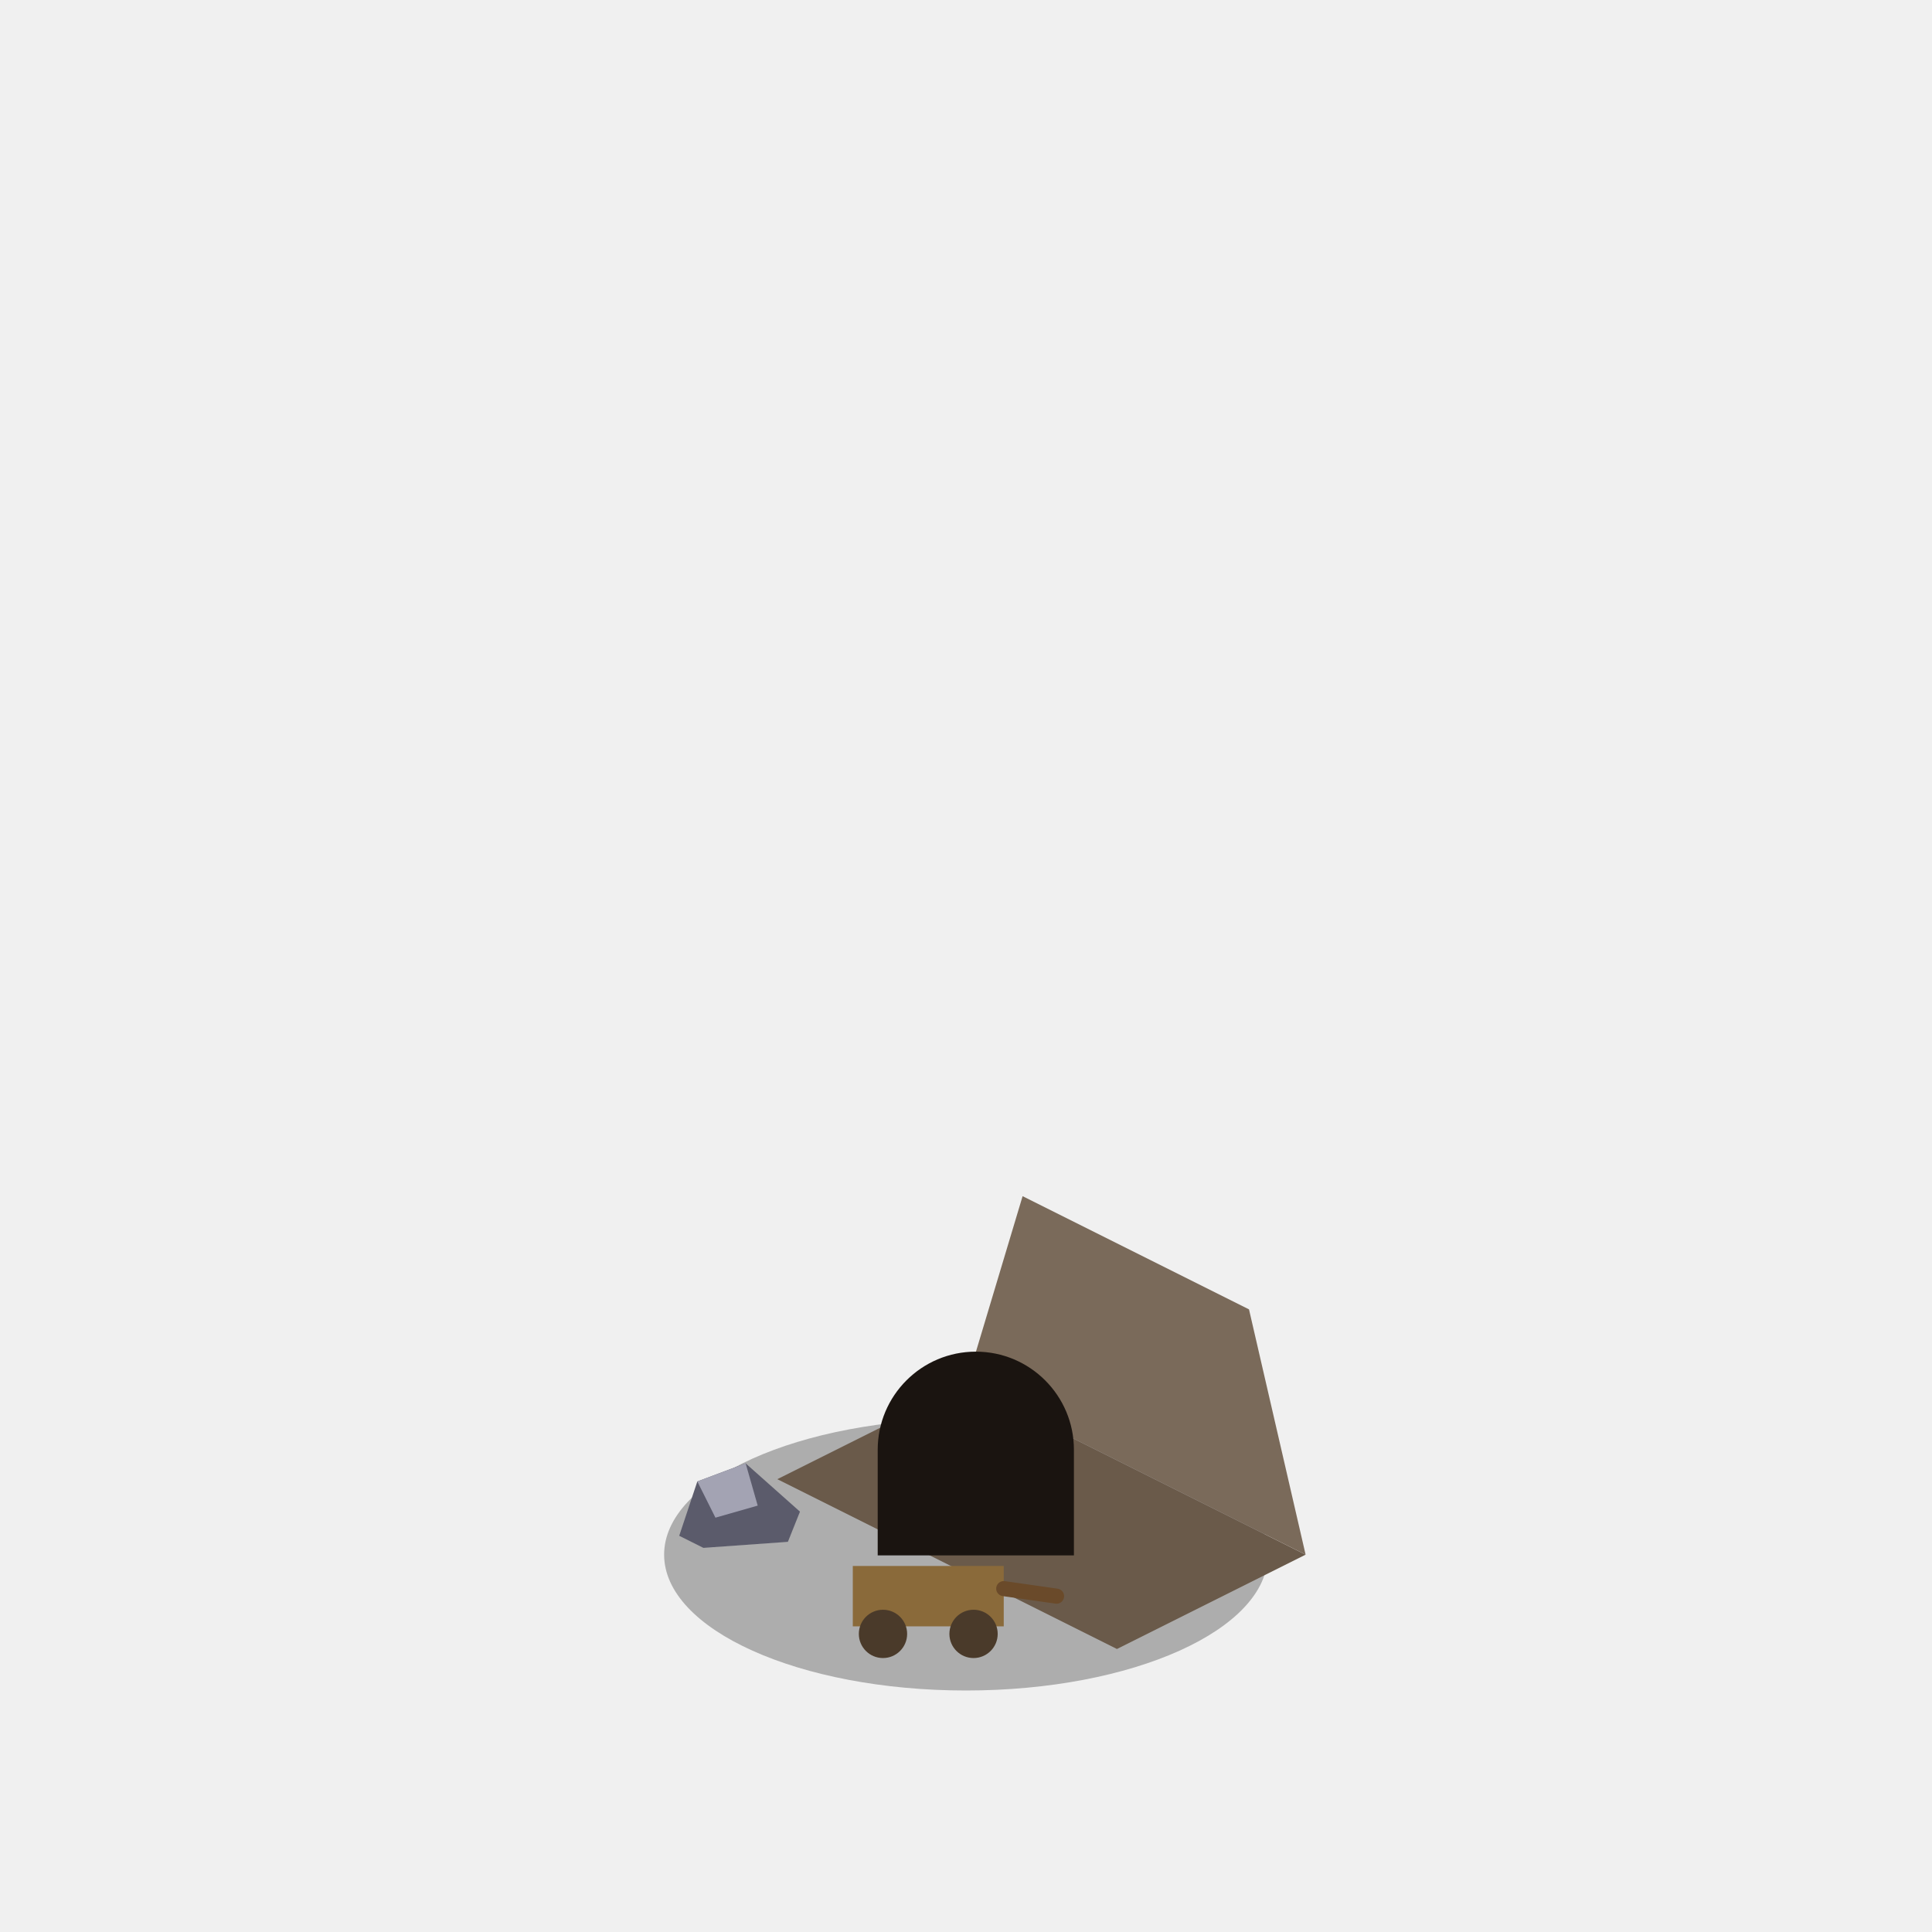
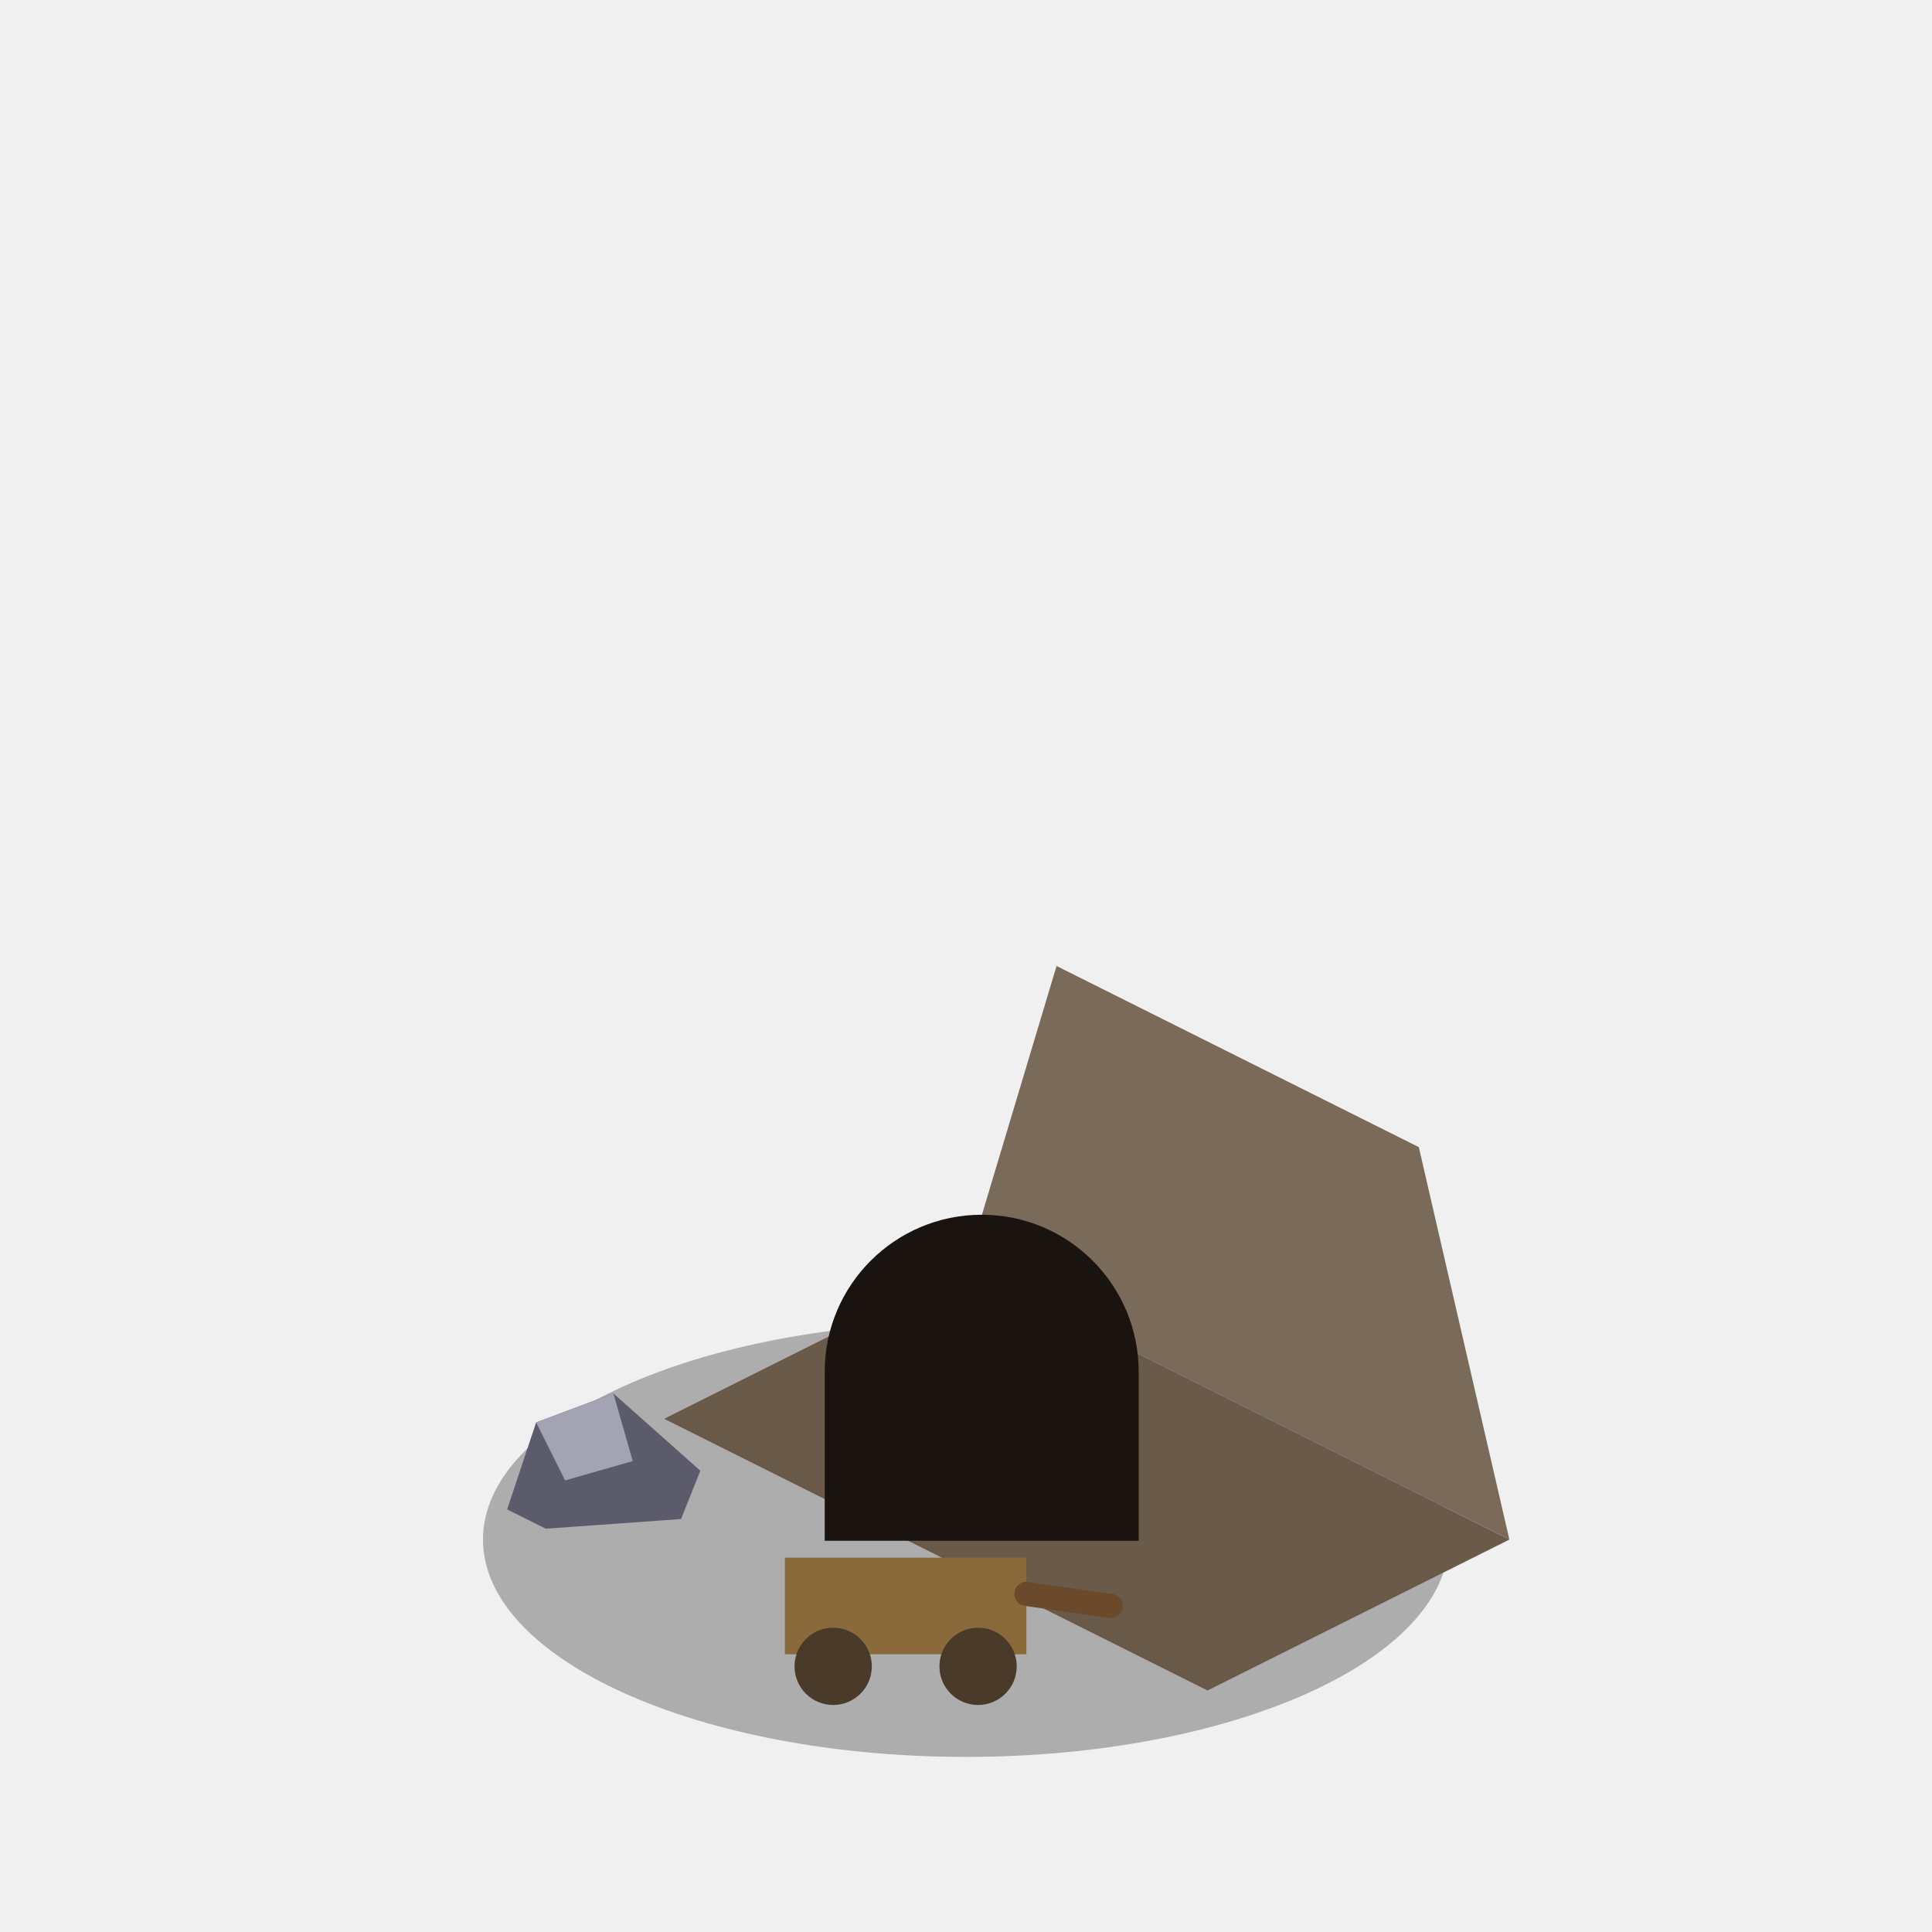
<svg xmlns="http://www.w3.org/2000/svg" viewBox="0 0 256 256" width="256" height="256">
  <defs>
    <pattern id="gtex" width="6" height="6" patternUnits="userSpaceOnUse">
      <circle cx="1.5" cy="1.5" r="0.8" fill="#000" opacity="0.18" />
      <circle cx="4.5" cy="4" r="0.6" fill="#fff" opacity="0.18" />
    </pattern>
    <pattern id="stripes" width="8" height="8" patternUnits="userSpaceOnUse" patternTransform="rotate(45)">
      <rect width="4" height="8" fill="#fff" opacity="0.35" />
    </pattern>
  </defs>
-   <g transform="translate(28,136) scale(1.0)">
+   <g transform="translate(-32,92) scale(1.6)">
    <ellipse cx="100" cy="70" rx="40" ry="18" fill="#000" opacity="0.28" />
    <polygon points="100,47.5 145,70 120,82.5 75,60" fill="#6a5a4a" />
    <polygon points="100,47.5 145,70 137.5,37.5 107.5,22.5" fill="#7a6a5a" />
    <path d="M88.3,70.1 v-14 a13,13 0 0 1 26,0 v14 z" fill="#1a1410" />
    <rect x="85" y="71.5" width="20" height="8" fill="#8a6a3a" />
    <circle cx="89" cy="80.5" r="3.2" fill="#4a3a2a" />
    <circle cx="101" cy="80.5" r="3.2" fill="#4a3a2a" />
    <line x1="105" y1="74.5" x2="112" y2="75.5" stroke="#6a4a2a" stroke-width="2" stroke-linecap="round" />
    <polygon points="62,67.5 64.4,60.3 70.8,57.9 78,64.3 76.4,68.3 65.2,69.1" fill="#5b5b6b" />
    <polygon points="64.4,60.3 70.8,57.9 72.4,63.5 66.8,65.1" fill="#a3a3b3" />
  </g>
</svg>
